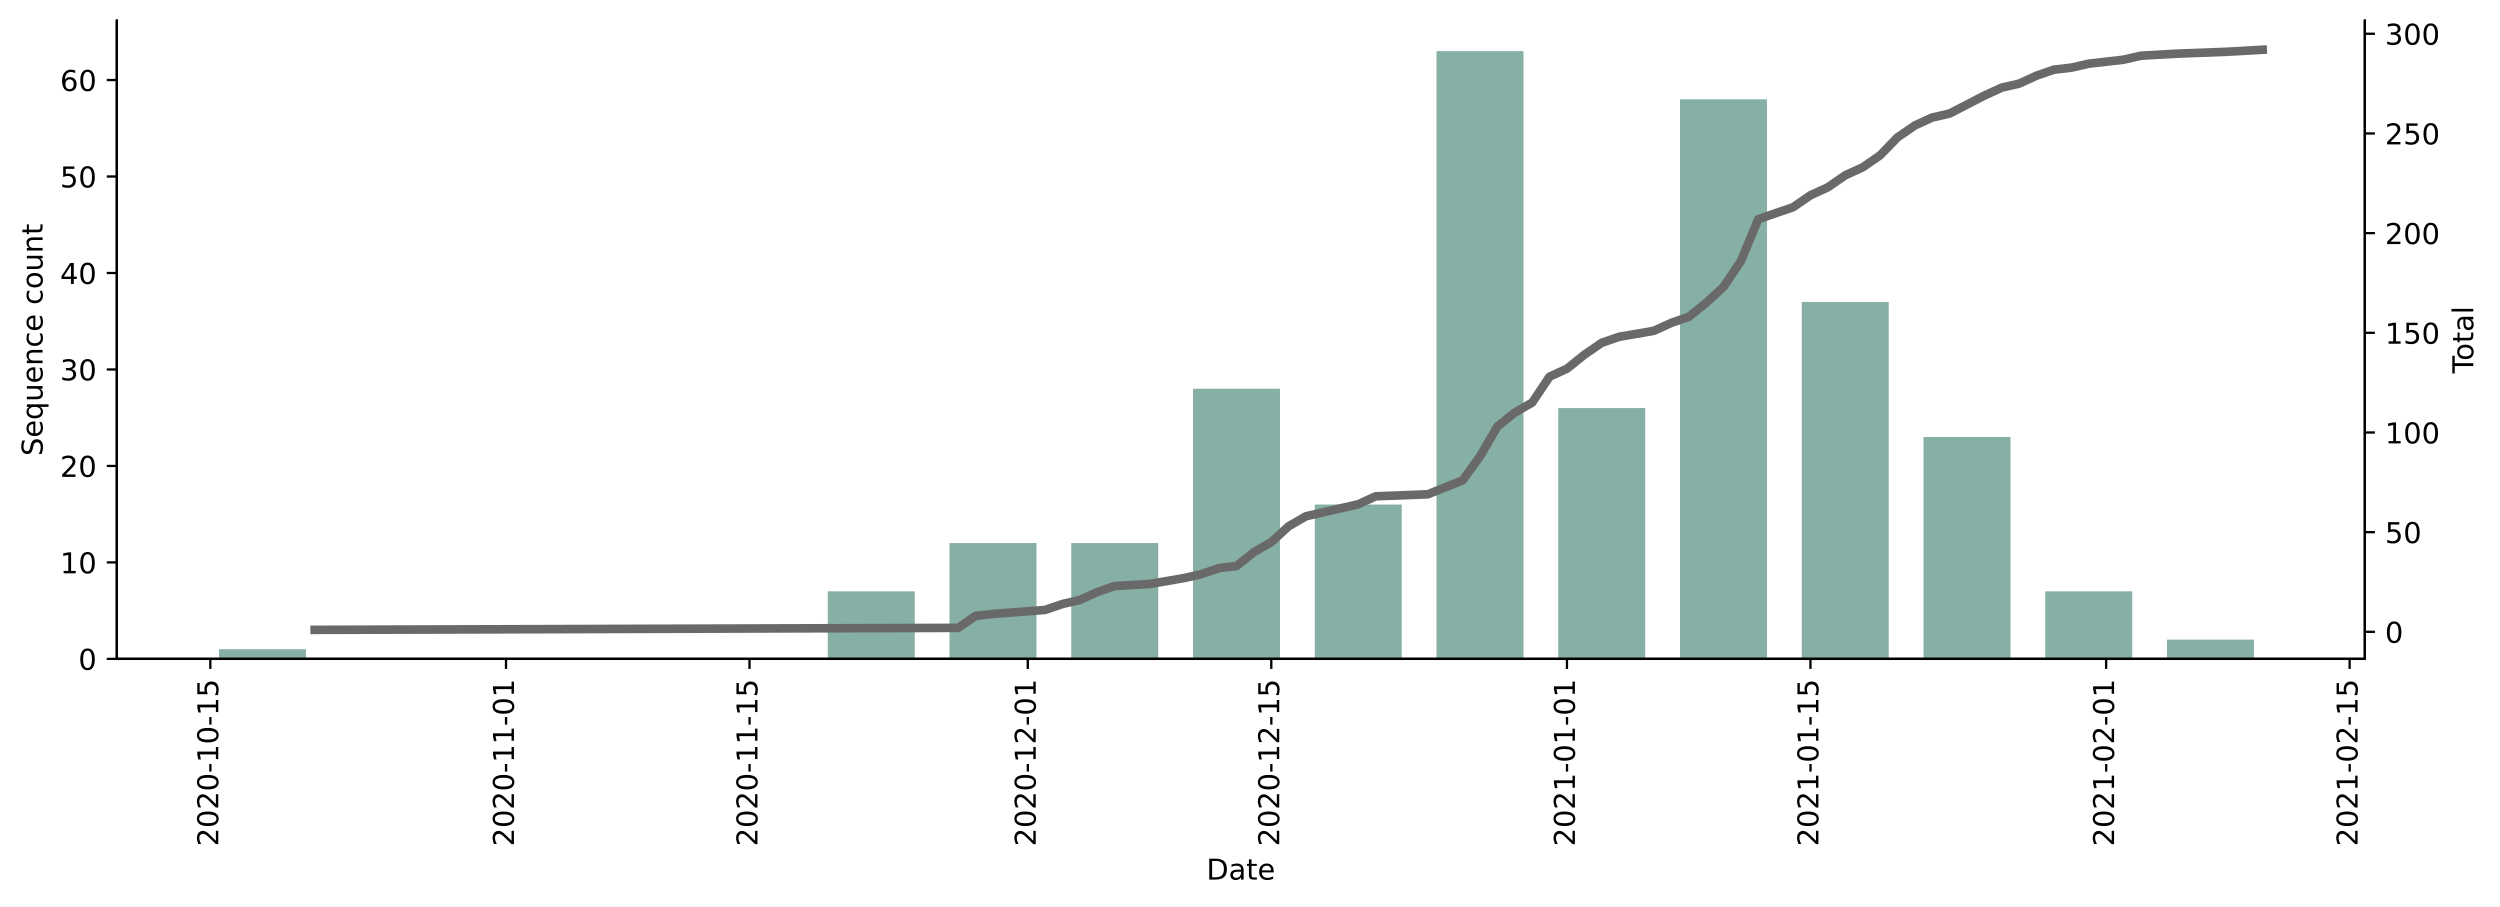
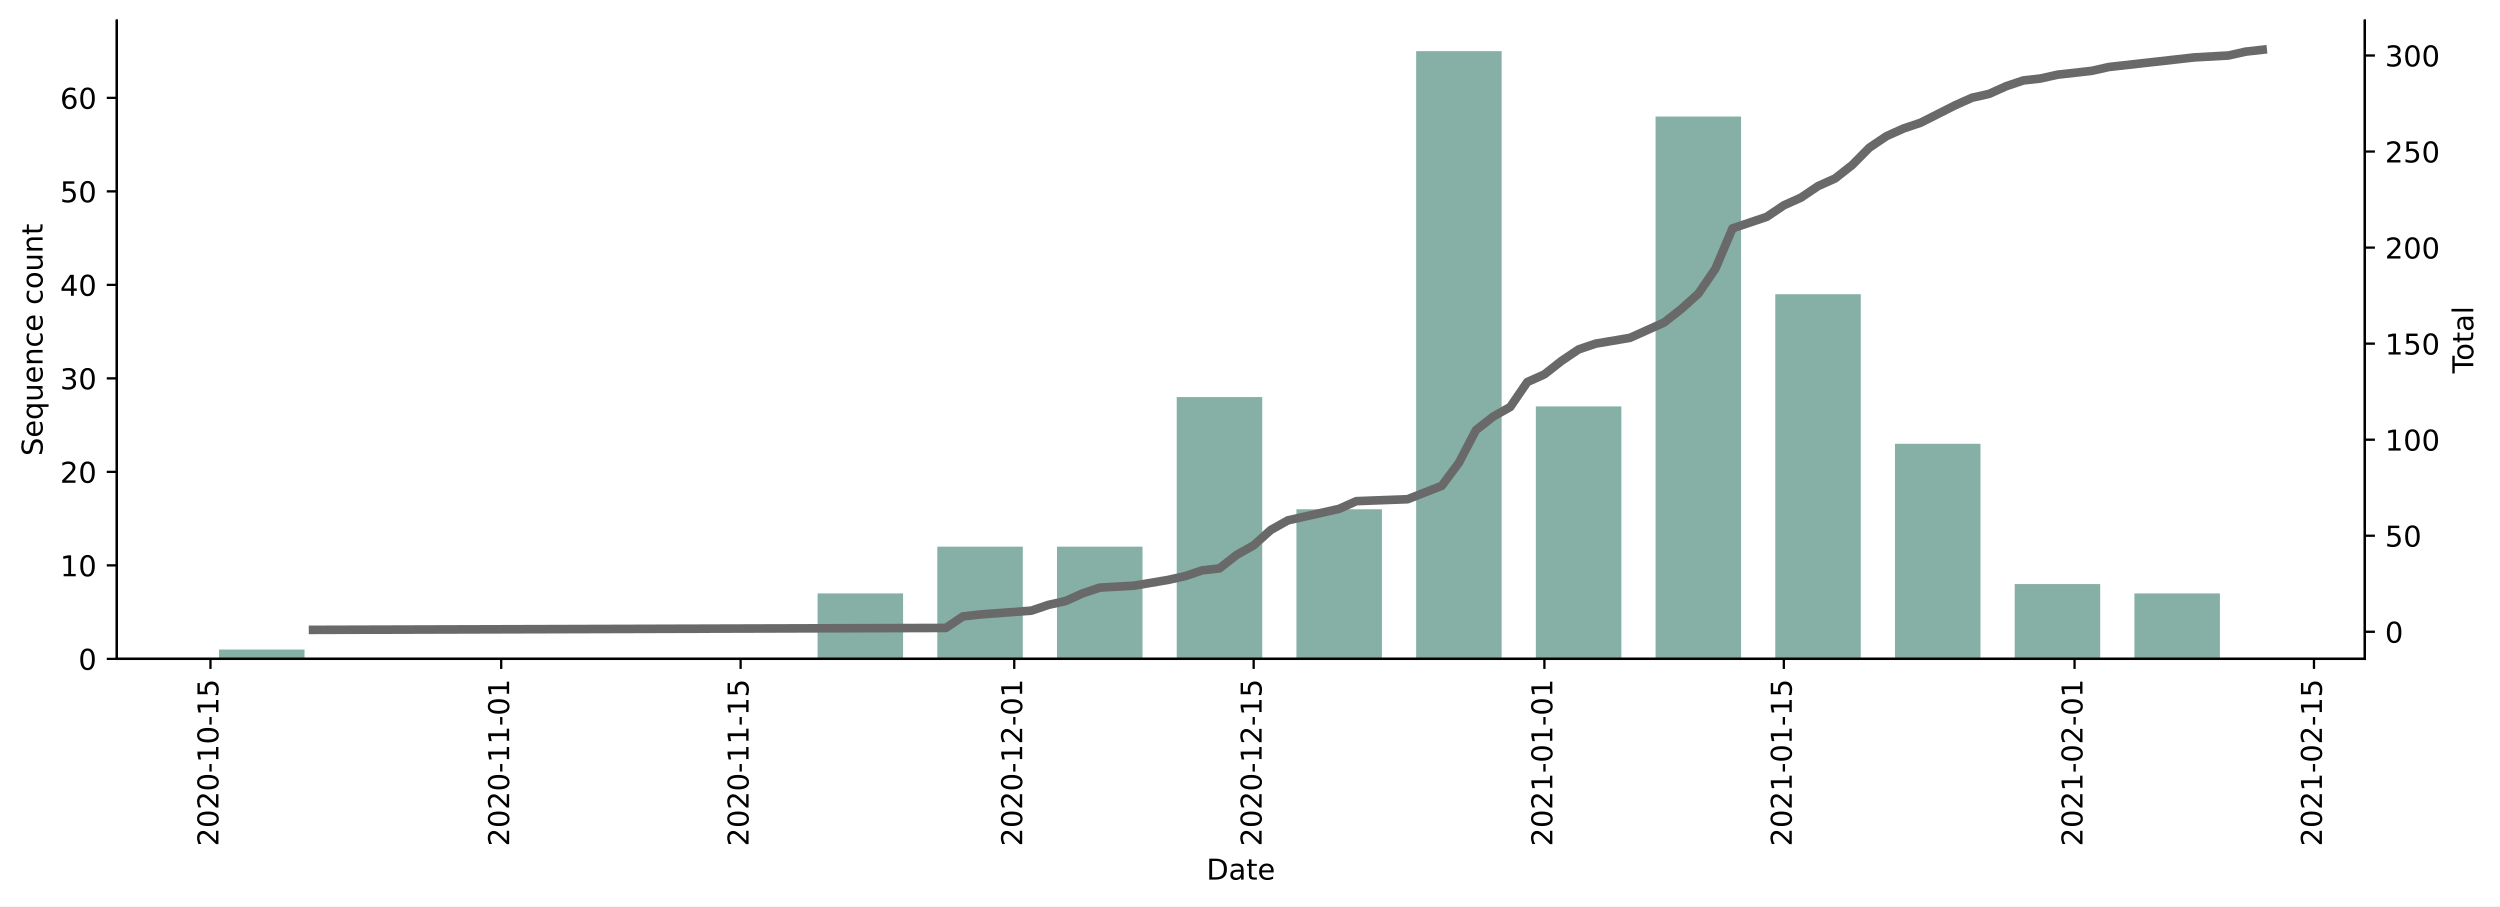
<svg xmlns="http://www.w3.org/2000/svg" xmlns:xlink="http://www.w3.org/1999/xlink" height="314.954pt" version="1.1" viewBox="0 0 868.769 314.954" width="868.769pt">
  <defs>
    <style type="text/css">*{stroke-linecap:butt;stroke-linejoin:round;}</style>
  </defs>
  <g id="figure_1">
    <g id="patch_1">
      <path d="M 0 314.954  L 868.769 314.954  L 868.769 0  L 0 0  z " style="fill:#ffffff;" />
    </g>
    <g id="axes_1">
      <g id="patch_2">
        <path d="M 40.603 228.96  L 821.803 228.96  L 821.803 7.2  L 40.603 7.2  z " style="fill:#ffffff;" />
      </g>
      <g id="patch_3">
-         <path clip-path="url(#p61d14cad11)" d="M 76.112 228.96  L 106.333 228.96  L 106.333 225.608  L 76.112 225.608  z " style="fill:#86b0a6;" />
+         <path clip-path="url(#pcdde70ada3)" d="M 76.112 228.96  L 105.827 228.96  L 105.827 225.711  L 76.112 225.711  z " style="fill:#86b0a6;" />
      </g>
      <g id="patch_4">
-         <path clip-path="url(#p61d14cad11)" d="M 287.656 228.96  L 317.876 228.96  L 317.876 205.493  L 287.656 205.493  z " style="fill:#86b0a6;" />
+         <path clip-path="url(#pcdde70ada3)" d="M 284.115 228.96  L 313.83 228.96  L 313.83 206.215  L 284.115 206.215  z " style="fill:#86b0a6;" />
      </g>
      <g id="patch_5">
-         <path clip-path="url(#p61d14cad11)" d="M 329.964 228.96  L 360.185 228.96  L 360.185 188.731  L 329.964 188.731  z " style="fill:#86b0a6;" />
+         <path clip-path="url(#pcdde70ada3)" d="M 325.716 228.96  L 355.431 228.96  L 355.431 189.969  L 325.716 189.969  z " style="fill:#86b0a6;" />
      </g>
      <g id="patch_6">
-         <path clip-path="url(#p61d14cad11)" d="M 372.273 228.96  L 402.494 228.96  L 402.494 188.731  L 372.273 188.731  z " style="fill:#86b0a6;" />
+         <path clip-path="url(#pcdde70ada3)" d="M 367.316 228.96  L 397.031 228.96  L 397.031 189.969  L 367.316 189.969  z " style="fill:#86b0a6;" />
      </g>
      <g id="patch_7">
-         <path clip-path="url(#p61d14cad11)" d="M 414.582 228.96  L 444.802 228.96  L 444.802 135.093  L 414.582 135.093  z " style="fill:#86b0a6;" />
+         <path clip-path="url(#pcdde70ada3)" d="M 408.917 228.96  L 438.632 228.96  L 438.632 137.982  L 408.917 137.982  z " style="fill:#86b0a6;" />
      </g>
      <g id="patch_8">
-         <path clip-path="url(#p61d14cad11)" d="M 456.891 228.96  L 487.111 228.96  L 487.111 175.322  L 456.891 175.322  z " style="fill:#86b0a6;" />
+         <path clip-path="url(#pcdde70ada3)" d="M 450.518 228.96  L 480.232 228.96  L 480.232 176.972  L 450.518 176.972  z " style="fill:#86b0a6;" />
      </g>
      <g id="patch_9">
-         <path clip-path="url(#p61d14cad11)" d="M 499.199 228.96  L 529.42 228.96  L 529.42 17.76  L 499.199 17.76  z " style="fill:#86b0a6;" />
+         <path clip-path="url(#pcdde70ada3)" d="M 492.118 228.96  L 521.833 228.96  L 521.833 17.76  L 492.118 17.76  z " style="fill:#86b0a6;" />
      </g>
      <g id="patch_10">
-         <path clip-path="url(#p61d14cad11)" d="M 541.508 228.96  L 571.728 228.96  L 571.728 141.798  L 541.508 141.798  z " style="fill:#86b0a6;" />
+         <path clip-path="url(#pcdde70ada3)" d="M 533.719 228.96  L 563.434 228.96  L 563.434 141.231  L 533.719 141.231  z " style="fill:#86b0a6;" />
      </g>
      <g id="patch_11">
-         <path clip-path="url(#p61d14cad11)" d="M 583.817 228.96  L 614.037 228.96  L 614.037 34.522  L 583.817 34.522  z " style="fill:#86b0a6;" />
+         <path clip-path="url(#pcdde70ada3)" d="M 575.32 228.96  L 605.034 228.96  L 605.034 40.505  L 575.32 40.505  z " style="fill:#86b0a6;" />
      </g>
      <g id="patch_12">
-         <path clip-path="url(#p61d14cad11)" d="M 626.125 228.96  L 656.346 228.96  L 656.346 104.922  L 626.125 104.922  z " style="fill:#86b0a6;" />
+         <path clip-path="url(#pcdde70ada3)" d="M 616.92 228.96  L 646.635 228.96  L 646.635 102.24  L 616.92 102.24  z " style="fill:#86b0a6;" />
      </g>
      <g id="patch_13">
-         <path clip-path="url(#p61d14cad11)" d="M 668.434 228.96  L 698.655 228.96  L 698.655 151.855  L 668.434 151.855  z " style="fill:#86b0a6;" />
+         <path clip-path="url(#pcdde70ada3)" d="M 658.521 228.96  L 688.235 228.96  L 688.235 154.228  L 658.521 154.228  z " style="fill:#86b0a6;" />
      </g>
      <g id="patch_14">
-         <path clip-path="url(#p61d14cad11)" d="M 710.743 228.96  L 740.963 228.96  L 740.963 205.493  L 710.743 205.493  z " style="fill:#86b0a6;" />
+         <path clip-path="url(#pcdde70ada3)" d="M 700.121 228.96  L 729.836 228.96  L 729.836 202.966  L 700.121 202.966  z " style="fill:#86b0a6;" />
      </g>
      <g id="patch_15">
-         <path clip-path="url(#p61d14cad11)" d="M 753.051 228.96  L 783.272 228.96  L 783.272 222.255  L 753.051 222.255  z " style="fill:#86b0a6;" />
+         <path clip-path="url(#pcdde70ada3)" d="M 741.722 228.96  L 771.437 228.96  L 771.437 206.215  L 741.722 206.215  z " style="fill:#86b0a6;" />
      </g>
      <g id="matplotlib.axis_1">
        <g id="xtick_1">
          <g id="line2d_1">
            <defs>
-               <path d="M 0 0  L 0 3.5  " id="mfe13c9fe6a" style="stroke:#000000;stroke-width:0.8;" />
+               <path d="M 0 0  L 0 3.5  " id="m3cc97a684d" style="stroke:#000000;stroke-width:0.8;" />
            </defs>
            <g>
-               <use style="stroke:#000000;stroke-width:0.8;" x="73.09" xlink:href="#mfe13c9fe6a" y="228.96" />
+               <use style="stroke:#000000;stroke-width:0.8;" x="73.141" xlink:href="#m3cc97a684d" y="228.96" />
            </g>
          </g>
          <g id="text_1">
-             <g transform="translate(75.84954 294.0756)rotate(-90)scale(0.1 -0.1)">
+             <g transform="translate(75.90012 294.0756)rotate(-90)scale(0.1 -0.1)">
              <defs>
                <path d="M 19.188 8.297  L 53.609 8.297  L 53.609 0  L 7.328 0  L 7.328 8.297  Q 12.938 14.109 22.625 23.891  Q 32.328 33.688 34.812 36.531  Q 39.547 41.844 41.422 45.531  Q 43.312 49.219 43.312 52.781  Q 43.312 58.594 39.234 62.25  Q 35.156 65.922 28.609 65.922  Q 23.969 65.922 18.812 64.312  Q 13.672 62.703 7.812 59.422  L 7.812 69.391  Q 13.766 71.781 18.938 73  Q 24.125 74.219 28.422 74.219  Q 39.75 74.219 46.484 68.547  Q 53.219 62.891 53.219 53.422  Q 53.219 48.922 51.531 44.891  Q 49.859 40.875 45.406 35.406  Q 44.188 33.984 37.641 27.219  Q 31.109 20.453 19.188 8.297  z " id="DejaVuSans-50" />
                <path d="M 31.781 66.406  Q 24.172 66.406 20.328 58.906  Q 16.5 51.422 16.5 36.375  Q 16.5 21.391 20.328 13.891  Q 24.172 6.391 31.781 6.391  Q 39.453 6.391 43.281 13.891  Q 47.125 21.391 47.125 36.375  Q 47.125 51.422 43.281 58.906  Q 39.453 66.406 31.781 66.406  z M 31.781 74.219  Q 44.047 74.219 50.516 64.516  Q 56.984 54.828 56.984 36.375  Q 56.984 17.969 50.516 8.266  Q 44.047 -1.422 31.781 -1.422  Q 19.531 -1.422 13.062 8.266  Q 6.594 17.969 6.594 36.375  Q 6.594 54.828 13.062 64.516  Q 19.531 74.219 31.781 74.219  z " id="DejaVuSans-48" />
                <path d="M 4.891 31.391  L 31.203 31.391  L 31.203 23.391  L 4.891 23.391  z " id="DejaVuSans-45" />
                <path d="M 12.406 8.297  L 28.516 8.297  L 28.516 63.922  L 10.984 60.406  L 10.984 69.391  L 28.422 72.906  L 38.281 72.906  L 38.281 8.297  L 54.391 8.297  L 54.391 0  L 12.406 0  z " id="DejaVuSans-49" />
                <path d="M 10.797 72.906  L 49.516 72.906  L 49.516 64.594  L 19.828 64.594  L 19.828 46.734  Q 21.969 47.469 24.109 47.828  Q 26.266 48.188 28.422 48.188  Q 40.625 48.188 47.75 41.5  Q 54.891 34.812 54.891 23.391  Q 54.891 11.625 47.562 5.094  Q 40.234 -1.422 26.906 -1.422  Q 22.312 -1.422 17.547 -0.641  Q 12.797 0.141 7.719 1.703  L 7.719 11.625  Q 12.109 9.234 16.797 8.062  Q 21.484 6.891 26.703 6.891  Q 35.156 6.891 40.078 11.328  Q 45.016 15.766 45.016 23.391  Q 45.016 31 40.078 35.438  Q 35.156 39.891 26.703 39.891  Q 22.75 39.891 18.812 39.016  Q 14.891 38.141 10.797 36.281  z " id="DejaVuSans-53" />
              </defs>
              <use xlink:href="#DejaVuSans-50" />
              <use x="63.623" xlink:href="#DejaVuSans-48" />
              <use x="127.246" xlink:href="#DejaVuSans-50" />
              <use x="190.869" xlink:href="#DejaVuSans-48" />
              <use x="254.492" xlink:href="#DejaVuSans-45" />
              <use x="290.576" xlink:href="#DejaVuSans-49" />
              <use x="354.199" xlink:href="#DejaVuSans-48" />
              <use x="417.822" xlink:href="#DejaVuSans-45" />
              <use x="453.906" xlink:href="#DejaVuSans-49" />
              <use x="517.529" xlink:href="#DejaVuSans-53" />
            </g>
          </g>
        </g>
        <g id="xtick_2">
          <g id="line2d_2">
            <g>
-               <use style="stroke:#000000;stroke-width:0.8;" x="175.84" xlink:href="#mfe13c9fe6a" y="228.96" />
+               <use style="stroke:#000000;stroke-width:0.8;" x="174.171" xlink:href="#m3cc97a684d" y="228.96" />
            </g>
          </g>
          <g id="text_2">
-             <g transform="translate(178.5993 294.0756)rotate(-90)scale(0.1 -0.1)">
+             <g transform="translate(176.9302 294.0756)rotate(-90)scale(0.1 -0.1)">
              <use xlink:href="#DejaVuSans-50" />
              <use x="63.623" xlink:href="#DejaVuSans-48" />
              <use x="127.246" xlink:href="#DejaVuSans-50" />
              <use x="190.869" xlink:href="#DejaVuSans-48" />
              <use x="254.492" xlink:href="#DejaVuSans-45" />
              <use x="290.576" xlink:href="#DejaVuSans-49" />
              <use x="354.199" xlink:href="#DejaVuSans-49" />
              <use x="417.822" xlink:href="#DejaVuSans-45" />
              <use x="453.906" xlink:href="#DejaVuSans-48" />
              <use x="517.529" xlink:href="#DejaVuSans-49" />
            </g>
          </g>
        </g>
        <g id="xtick_3">
          <g id="line2d_3">
            <g>
-               <use style="stroke:#000000;stroke-width:0.8;" x="260.457" xlink:href="#mfe13c9fe6a" y="228.96" />
+               <use style="stroke:#000000;stroke-width:0.8;" x="257.372" xlink:href="#m3cc97a684d" y="228.96" />
            </g>
          </g>
          <g id="text_3">
-             <g transform="translate(263.2167 294.0756)rotate(-90)scale(0.1 -0.1)">
+             <g transform="translate(260.1314 294.0756)rotate(-90)scale(0.1 -0.1)">
              <use xlink:href="#DejaVuSans-50" />
              <use x="63.623" xlink:href="#DejaVuSans-48" />
              <use x="127.246" xlink:href="#DejaVuSans-50" />
              <use x="190.869" xlink:href="#DejaVuSans-48" />
              <use x="254.492" xlink:href="#DejaVuSans-45" />
              <use x="290.576" xlink:href="#DejaVuSans-49" />
              <use x="354.199" xlink:href="#DejaVuSans-49" />
              <use x="417.822" xlink:href="#DejaVuSans-45" />
              <use x="453.906" xlink:href="#DejaVuSans-49" />
              <use x="517.529" xlink:href="#DejaVuSans-53" />
            </g>
          </g>
        </g>
        <g id="xtick_4">
          <g id="line2d_4">
            <g>
-               <use style="stroke:#000000;stroke-width:0.8;" x="357.163" xlink:href="#mfe13c9fe6a" y="228.96" />
+               <use style="stroke:#000000;stroke-width:0.8;" x="352.459" xlink:href="#m3cc97a684d" y="228.96" />
            </g>
          </g>
          <g id="text_4">
-             <g transform="translate(359.9223 294.0756)rotate(-90)scale(0.1 -0.1)">
+             <g transform="translate(355.2185 294.0756)rotate(-90)scale(0.1 -0.1)">
              <use xlink:href="#DejaVuSans-50" />
              <use x="63.623" xlink:href="#DejaVuSans-48" />
              <use x="127.246" xlink:href="#DejaVuSans-50" />
              <use x="190.869" xlink:href="#DejaVuSans-48" />
              <use x="254.492" xlink:href="#DejaVuSans-45" />
              <use x="290.576" xlink:href="#DejaVuSans-49" />
              <use x="354.199" xlink:href="#DejaVuSans-50" />
              <use x="417.822" xlink:href="#DejaVuSans-45" />
              <use x="453.906" xlink:href="#DejaVuSans-48" />
              <use x="517.529" xlink:href="#DejaVuSans-49" />
            </g>
          </g>
        </g>
        <g id="xtick_5">
          <g id="line2d_5">
            <g>
-               <use style="stroke:#000000;stroke-width:0.8;" x="441.78" xlink:href="#mfe13c9fe6a" y="228.96" />
+               <use style="stroke:#000000;stroke-width:0.8;" x="435.66" xlink:href="#m3cc97a684d" y="228.96" />
            </g>
          </g>
          <g id="text_5">
-             <g transform="translate(444.5397 294.0756)rotate(-90)scale(0.1 -0.1)">
+             <g transform="translate(438.4197 294.0756)rotate(-90)scale(0.1 -0.1)">
              <use xlink:href="#DejaVuSans-50" />
              <use x="63.623" xlink:href="#DejaVuSans-48" />
              <use x="127.246" xlink:href="#DejaVuSans-50" />
              <use x="190.869" xlink:href="#DejaVuSans-48" />
              <use x="254.492" xlink:href="#DejaVuSans-45" />
              <use x="290.576" xlink:href="#DejaVuSans-49" />
              <use x="354.199" xlink:href="#DejaVuSans-50" />
              <use x="417.822" xlink:href="#DejaVuSans-45" />
              <use x="453.906" xlink:href="#DejaVuSans-49" />
              <use x="517.529" xlink:href="#DejaVuSans-53" />
            </g>
          </g>
        </g>
        <g id="xtick_6">
          <g id="line2d_6">
            <g>
-               <use style="stroke:#000000;stroke-width:0.8;" x="544.53" xlink:href="#mfe13c9fe6a" y="228.96" />
+               <use style="stroke:#000000;stroke-width:0.8;" x="536.69" xlink:href="#m3cc97a684d" y="228.96" />
            </g>
          </g>
          <g id="text_6">
-             <g transform="translate(547.2894 294.0756)rotate(-90)scale(0.1 -0.1)">
+             <g transform="translate(539.4498 294.0756)rotate(-90)scale(0.1 -0.1)">
              <use xlink:href="#DejaVuSans-50" />
              <use x="63.623" xlink:href="#DejaVuSans-48" />
              <use x="127.246" xlink:href="#DejaVuSans-50" />
              <use x="190.869" xlink:href="#DejaVuSans-49" />
              <use x="254.492" xlink:href="#DejaVuSans-45" />
              <use x="290.576" xlink:href="#DejaVuSans-48" />
              <use x="354.199" xlink:href="#DejaVuSans-49" />
              <use x="417.822" xlink:href="#DejaVuSans-45" />
              <use x="453.906" xlink:href="#DejaVuSans-48" />
              <use x="517.529" xlink:href="#DejaVuSans-49" />
            </g>
          </g>
        </g>
        <g id="xtick_7">
          <g id="line2d_7">
            <g>
-               <use style="stroke:#000000;stroke-width:0.8;" x="629.147" xlink:href="#mfe13c9fe6a" y="228.96" />
+               <use style="stroke:#000000;stroke-width:0.8;" x="619.892" xlink:href="#m3cc97a684d" y="228.96" />
            </g>
          </g>
          <g id="text_7">
-             <g transform="translate(631.9068 294.0756)rotate(-90)scale(0.1 -0.1)">
+             <g transform="translate(622.651 294.0756)rotate(-90)scale(0.1 -0.1)">
              <use xlink:href="#DejaVuSans-50" />
              <use x="63.623" xlink:href="#DejaVuSans-48" />
              <use x="127.246" xlink:href="#DejaVuSans-50" />
              <use x="190.869" xlink:href="#DejaVuSans-49" />
              <use x="254.492" xlink:href="#DejaVuSans-45" />
              <use x="290.576" xlink:href="#DejaVuSans-48" />
              <use x="354.199" xlink:href="#DejaVuSans-49" />
              <use x="417.822" xlink:href="#DejaVuSans-45" />
              <use x="453.906" xlink:href="#DejaVuSans-49" />
              <use x="517.529" xlink:href="#DejaVuSans-53" />
            </g>
          </g>
        </g>
        <g id="xtick_8">
          <g id="line2d_8">
            <g>
-               <use style="stroke:#000000;stroke-width:0.8;" x="731.897" xlink:href="#mfe13c9fe6a" y="228.96" />
+               <use style="stroke:#000000;stroke-width:0.8;" x="720.922" xlink:href="#m3cc97a684d" y="228.96" />
            </g>
          </g>
          <g id="text_8">
-             <g transform="translate(734.6565 294.0756)rotate(-90)scale(0.1 -0.1)">
+             <g transform="translate(723.681 294.0756)rotate(-90)scale(0.1 -0.1)">
              <use xlink:href="#DejaVuSans-50" />
              <use x="63.623" xlink:href="#DejaVuSans-48" />
              <use x="127.246" xlink:href="#DejaVuSans-50" />
              <use x="190.869" xlink:href="#DejaVuSans-49" />
              <use x="254.492" xlink:href="#DejaVuSans-45" />
              <use x="290.576" xlink:href="#DejaVuSans-48" />
              <use x="354.199" xlink:href="#DejaVuSans-50" />
              <use x="417.822" xlink:href="#DejaVuSans-45" />
              <use x="453.906" xlink:href="#DejaVuSans-48" />
              <use x="517.529" xlink:href="#DejaVuSans-49" />
            </g>
          </g>
        </g>
        <g id="xtick_9">
          <g id="line2d_9">
            <g>
-               <use style="stroke:#000000;stroke-width:0.8;" x="816.515" xlink:href="#mfe13c9fe6a" y="228.96" />
+               <use style="stroke:#000000;stroke-width:0.8;" x="804.123" xlink:href="#m3cc97a684d" y="228.96" />
            </g>
          </g>
          <g id="text_9">
-             <g transform="translate(819.2739 294.0756)rotate(-90)scale(0.1 -0.1)">
+             <g transform="translate(806.8822 294.0756)rotate(-90)scale(0.1 -0.1)">
              <use xlink:href="#DejaVuSans-50" />
              <use x="63.623" xlink:href="#DejaVuSans-48" />
              <use x="127.246" xlink:href="#DejaVuSans-50" />
              <use x="190.869" xlink:href="#DejaVuSans-49" />
              <use x="254.492" xlink:href="#DejaVuSans-45" />
              <use x="290.576" xlink:href="#DejaVuSans-48" />
              <use x="354.199" xlink:href="#DejaVuSans-50" />
              <use x="417.822" xlink:href="#DejaVuSans-45" />
              <use x="453.906" xlink:href="#DejaVuSans-49" />
              <use x="517.529" xlink:href="#DejaVuSans-53" />
            </g>
          </g>
        </g>
        <g id="text_10">
          <g transform="translate(419.2523 305.6741)scale(0.1 -0.1)">
            <defs>
              <path d="M 19.672 64.797  L 19.672 8.109  L 31.594 8.109  Q 46.688 8.109 53.688 14.938  Q 60.688 21.781 60.688 36.531  Q 60.688 51.172 53.688 57.984  Q 46.688 64.797 31.594 64.797  z M 9.812 72.906  L 30.078 72.906  Q 51.266 72.906 61.172 64.094  Q 71.094 55.281 71.094 36.531  Q 71.094 17.672 61.125 8.828  Q 51.172 0 30.078 0  L 9.812 0  z " id="DejaVuSans-68" />
              <path d="M 34.281 27.484  Q 23.391 27.484 19.188 25  Q 14.984 22.516 14.984 16.5  Q 14.984 11.719 18.141 8.906  Q 21.297 6.109 26.703 6.109  Q 34.188 6.109 38.703 11.406  Q 43.219 16.703 43.219 25.484  L 43.219 27.484  z M 52.203 31.203  L 52.203 0  L 43.219 0  L 43.219 8.297  Q 40.141 3.328 35.547 0.953  Q 30.953 -1.422 24.312 -1.422  Q 15.922 -1.422 10.953 3.297  Q 6 8.016 6 15.922  Q 6 25.141 12.172 29.828  Q 18.359 34.516 30.609 34.516  L 43.219 34.516  L 43.219 35.406  Q 43.219 41.609 39.141 45  Q 35.062 48.391 27.688 48.391  Q 23 48.391 18.547 47.266  Q 14.109 46.141 10.016 43.891  L 10.016 52.203  Q 14.938 54.109 19.578 55.047  Q 24.219 56 28.609 56  Q 40.484 56 46.344 49.844  Q 52.203 43.703 52.203 31.203  z " id="DejaVuSans-97" />
              <path d="M 18.312 70.219  L 18.312 54.688  L 36.812 54.688  L 36.812 47.703  L 18.312 47.703  L 18.312 18.016  Q 18.312 11.328 20.141 9.422  Q 21.969 7.516 27.594 7.516  L 36.812 7.516  L 36.812 0  L 27.594 0  Q 17.188 0 13.234 3.875  Q 9.281 7.766 9.281 18.016  L 9.281 47.703  L 2.688 47.703  L 2.688 54.688  L 9.281 54.688  L 9.281 70.219  z " id="DejaVuSans-116" />
              <path d="M 56.203 29.594  L 56.203 25.203  L 14.891 25.203  Q 15.484 15.922 20.484 11.062  Q 25.484 6.203 34.422 6.203  Q 39.594 6.203 44.453 7.469  Q 49.312 8.734 54.109 11.281  L 54.109 2.781  Q 49.266 0.734 44.188 -0.344  Q 39.109 -1.422 33.891 -1.422  Q 20.797 -1.422 13.156 6.188  Q 5.516 13.812 5.516 26.812  Q 5.516 40.234 12.766 48.109  Q 20.016 56 32.328 56  Q 43.359 56 49.781 48.891  Q 56.203 41.797 56.203 29.594  z M 47.219 32.234  Q 47.125 39.594 43.094 43.984  Q 39.062 48.391 32.422 48.391  Q 24.906 48.391 20.391 44.141  Q 15.875 39.891 15.188 32.172  z " id="DejaVuSans-101" />
            </defs>
            <use xlink:href="#DejaVuSans-68" />
            <use x="77.002" xlink:href="#DejaVuSans-97" />
            <use x="138.281" xlink:href="#DejaVuSans-116" />
            <use x="177.49" xlink:href="#DejaVuSans-101" />
          </g>
        </g>
      </g>
      <g id="matplotlib.axis_2">
        <g id="ytick_1">
          <g id="line2d_10">
            <defs>
-               <path d="M 0 0  L -3.5 0  " id="m5a002364b8" style="stroke:#000000;stroke-width:0.8;" />
+               <path d="M 0 0  L -3.5 0  " id="m33e6e8885e" style="stroke:#000000;stroke-width:0.8;" />
            </defs>
            <g>
-               <use style="stroke:#000000;stroke-width:0.8;" x="40.603" xlink:href="#m5a002364b8" y="228.96" />
+               <use style="stroke:#000000;stroke-width:0.8;" x="40.603" xlink:href="#m33e6e8885e" y="228.96" />
            </g>
          </g>
          <g id="text_11">
            <g transform="translate(27.24063 232.7592)scale(0.1 -0.1)">
              <use xlink:href="#DejaVuSans-48" />
            </g>
          </g>
        </g>
        <g id="ytick_2">
          <g id="line2d_11">
            <g>
-               <use style="stroke:#000000;stroke-width:0.8;" x="40.603" xlink:href="#m5a002364b8" y="195.436" />
+               <use style="stroke:#000000;stroke-width:0.8;" x="40.603" xlink:href="#m33e6e8885e" y="196.468" />
            </g>
          </g>
          <g id="text_12">
-             <g transform="translate(20.87813 199.2354)scale(0.1 -0.1)">
+             <g transform="translate(20.87813 200.2669)scale(0.1 -0.1)">
              <use xlink:href="#DejaVuSans-49" />
              <use x="63.623" xlink:href="#DejaVuSans-48" />
            </g>
          </g>
        </g>
        <g id="ytick_3">
          <g id="line2d_12">
            <g>
-               <use style="stroke:#000000;stroke-width:0.8;" x="40.603" xlink:href="#m5a002364b8" y="161.912" />
+               <use style="stroke:#000000;stroke-width:0.8;" x="40.603" xlink:href="#m33e6e8885e" y="163.975" />
            </g>
          </g>
          <g id="text_13">
-             <g transform="translate(20.87813 165.7116)scale(0.1 -0.1)">
+             <g transform="translate(20.87813 167.7746)scale(0.1 -0.1)">
              <use xlink:href="#DejaVuSans-50" />
              <use x="63.623" xlink:href="#DejaVuSans-48" />
            </g>
          </g>
        </g>
        <g id="ytick_4">
          <g id="line2d_13">
            <g>
-               <use style="stroke:#000000;stroke-width:0.8;" x="40.603" xlink:href="#m5a002364b8" y="128.389" />
+               <use style="stroke:#000000;stroke-width:0.8;" x="40.603" xlink:href="#m33e6e8885e" y="131.483" />
            </g>
          </g>
          <g id="text_14">
-             <g transform="translate(20.87813 132.1878)scale(0.1 -0.1)">
+             <g transform="translate(20.87813 135.2823)scale(0.1 -0.1)">
              <defs>
                <path d="M 40.578 39.312  Q 47.656 37.797 51.625 33  Q 55.609 28.219 55.609 21.188  Q 55.609 10.406 48.188 4.484  Q 40.766 -1.422 27.094 -1.422  Q 22.516 -1.422 17.656 -0.516  Q 12.797 0.391 7.625 2.203  L 7.625 11.719  Q 11.719 9.328 16.594 8.109  Q 21.484 6.891 26.812 6.891  Q 36.078 6.891 40.938 10.547  Q 45.797 14.203 45.797 21.188  Q 45.797 27.641 41.281 31.266  Q 36.766 34.906 28.719 34.906  L 20.219 34.906  L 20.219 43.016  L 29.109 43.016  Q 36.375 43.016 40.234 45.922  Q 44.094 48.828 44.094 54.297  Q 44.094 59.906 40.109 62.906  Q 36.141 65.922 28.719 65.922  Q 24.656 65.922 20.016 65.031  Q 15.375 64.156 9.812 62.312  L 9.812 71.094  Q 15.438 72.656 20.344 73.438  Q 25.25 74.219 29.594 74.219  Q 40.828 74.219 47.359 69.109  Q 53.906 64.016 53.906 55.328  Q 53.906 49.266 50.438 45.094  Q 46.969 40.922 40.578 39.312  z " id="DejaVuSans-51" />
              </defs>
              <use xlink:href="#DejaVuSans-51" />
              <use x="63.623" xlink:href="#DejaVuSans-48" />
            </g>
          </g>
        </g>
        <g id="ytick_5">
          <g id="line2d_14">
            <g>
-               <use style="stroke:#000000;stroke-width:0.8;" x="40.603" xlink:href="#m5a002364b8" y="94.865" />
+               <use style="stroke:#000000;stroke-width:0.8;" x="40.603" xlink:href="#m33e6e8885e" y="98.991" />
            </g>
          </g>
          <g id="text_15">
-             <g transform="translate(20.87813 98.66398)scale(0.1 -0.1)">
+             <g transform="translate(20.87813 102.79)scale(0.1 -0.1)">
              <defs>
                <path d="M 37.797 64.312  L 12.891 25.391  L 37.797 25.391  z M 35.203 72.906  L 47.609 72.906  L 47.609 25.391  L 58.016 25.391  L 58.016 17.188  L 47.609 17.188  L 47.609 0  L 37.797 0  L 37.797 17.188  L 4.891 17.188  L 4.891 26.703  z " id="DejaVuSans-52" />
              </defs>
              <use xlink:href="#DejaVuSans-52" />
              <use x="63.623" xlink:href="#DejaVuSans-48" />
            </g>
          </g>
        </g>
        <g id="ytick_6">
          <g id="line2d_15">
            <g>
-               <use style="stroke:#000000;stroke-width:0.8;" x="40.603" xlink:href="#m5a002364b8" y="61.341" />
+               <use style="stroke:#000000;stroke-width:0.8;" x="40.603" xlink:href="#m33e6e8885e" y="66.498" />
            </g>
          </g>
          <g id="text_16">
-             <g transform="translate(20.87813 65.14017)scale(0.1 -0.1)">
+             <g transform="translate(20.87813 70.29768)scale(0.1 -0.1)">
              <use xlink:href="#DejaVuSans-53" />
              <use x="63.623" xlink:href="#DejaVuSans-48" />
            </g>
          </g>
        </g>
        <g id="ytick_7">
          <g id="line2d_16">
            <g>
-               <use style="stroke:#000000;stroke-width:0.8;" x="40.603" xlink:href="#m5a002364b8" y="27.817" />
+               <use style="stroke:#000000;stroke-width:0.8;" x="40.603" xlink:href="#m33e6e8885e" y="34.006" />
            </g>
          </g>
          <g id="text_17">
-             <g transform="translate(20.87813 31.61636)scale(0.1 -0.1)">
+             <g transform="translate(20.87813 37.80537)scale(0.1 -0.1)">
              <defs>
                <path d="M 33.016 40.375  Q 26.375 40.375 22.484 35.828  Q 18.609 31.297 18.609 23.391  Q 18.609 15.531 22.484 10.953  Q 26.375 6.391 33.016 6.391  Q 39.656 6.391 43.531 10.953  Q 47.406 15.531 47.406 23.391  Q 47.406 31.297 43.531 35.828  Q 39.656 40.375 33.016 40.375  z M 52.594 71.297  L 52.594 62.312  Q 48.875 64.062 45.094 64.984  Q 41.312 65.922 37.594 65.922  Q 27.828 65.922 22.672 59.328  Q 17.531 52.734 16.797 39.406  Q 19.672 43.656 24.016 45.922  Q 28.375 48.188 33.594 48.188  Q 44.578 48.188 50.953 41.516  Q 57.328 34.859 57.328 23.391  Q 57.328 12.156 50.688 5.359  Q 44.047 -1.422 33.016 -1.422  Q 20.359 -1.422 13.672 8.266  Q 6.984 17.969 6.984 36.375  Q 6.984 53.656 15.188 63.938  Q 23.391 74.219 37.203 74.219  Q 40.922 74.219 44.703 73.484  Q 48.484 72.75 52.594 71.297  z " id="DejaVuSans-54" />
              </defs>
              <use xlink:href="#DejaVuSans-54" />
              <use x="63.623" xlink:href="#DejaVuSans-48" />
            </g>
          </g>
        </g>
        <g id="text_18">
          <g transform="translate(14.79844 158.4402)rotate(-90)scale(0.1 -0.1)">
            <defs>
              <path d="M 53.516 70.516  L 53.516 60.891  Q 47.906 63.578 42.922 64.891  Q 37.938 66.219 33.297 66.219  Q 25.25 66.219 20.875 63.094  Q 16.5 59.969 16.5 54.203  Q 16.5 49.359 19.406 46.891  Q 22.312 44.438 30.422 42.922  L 36.375 41.703  Q 47.406 39.594 52.656 34.297  Q 57.906 29 57.906 20.125  Q 57.906 9.516 50.797 4.047  Q 43.703 -1.422 29.984 -1.422  Q 24.812 -1.422 18.969 -0.25  Q 13.141 0.922 6.891 3.219  L 6.891 13.375  Q 12.891 10.016 18.656 8.297  Q 24.422 6.594 29.984 6.594  Q 38.422 6.594 43.016 9.906  Q 47.609 13.234 47.609 19.391  Q 47.609 24.75 44.312 27.781  Q 41.016 30.812 33.5 32.328  L 27.484 33.5  Q 16.453 35.688 11.516 40.375  Q 6.594 45.062 6.594 53.422  Q 6.594 63.094 13.406 68.656  Q 20.219 74.219 32.172 74.219  Q 37.312 74.219 42.625 73.281  Q 47.953 72.359 53.516 70.516  z " id="DejaVuSans-83" />
              <path d="M 14.797 27.297  Q 14.797 17.391 18.875 11.75  Q 22.953 6.109 30.078 6.109  Q 37.203 6.109 41.297 11.75  Q 45.406 17.391 45.406 27.297  Q 45.406 37.203 41.297 42.844  Q 37.203 48.484 30.078 48.484  Q 22.953 48.484 18.875 42.844  Q 14.797 37.203 14.797 27.297  z M 45.406 8.203  Q 42.578 3.328 38.25 0.953  Q 33.938 -1.422 27.875 -1.422  Q 17.969 -1.422 11.734 6.484  Q 5.516 14.406 5.516 27.297  Q 5.516 40.188 11.734 48.094  Q 17.969 56 27.875 56  Q 33.938 56 38.25 53.625  Q 42.578 51.266 45.406 46.391  L 45.406 54.688  L 54.391 54.688  L 54.391 -20.797  L 45.406 -20.797  z " id="DejaVuSans-113" />
              <path d="M 8.5 21.578  L 8.5 54.688  L 17.484 54.688  L 17.484 21.922  Q 17.484 14.156 20.5 10.266  Q 23.531 6.391 29.594 6.391  Q 36.859 6.391 41.078 11.031  Q 45.312 15.672 45.312 23.688  L 45.312 54.688  L 54.297 54.688  L 54.297 0  L 45.312 0  L 45.312 8.406  Q 42.047 3.422 37.719 1  Q 33.406 -1.422 27.688 -1.422  Q 18.266 -1.422 13.375 4.438  Q 8.5 10.297 8.5 21.578  z M 31.109 56  z " id="DejaVuSans-117" />
              <path d="M 54.891 33.016  L 54.891 0  L 45.906 0  L 45.906 32.719  Q 45.906 40.484 42.875 44.328  Q 39.844 48.188 33.797 48.188  Q 26.516 48.188 22.312 43.547  Q 18.109 38.922 18.109 30.906  L 18.109 0  L 9.078 0  L 9.078 54.688  L 18.109 54.688  L 18.109 46.188  Q 21.344 51.125 25.703 53.562  Q 30.078 56 35.797 56  Q 45.219 56 50.047 50.172  Q 54.891 44.344 54.891 33.016  z " id="DejaVuSans-110" />
              <path d="M 48.781 52.594  L 48.781 44.188  Q 44.969 46.297 41.141 47.344  Q 37.312 48.391 33.406 48.391  Q 24.656 48.391 19.812 42.844  Q 14.984 37.312 14.984 27.297  Q 14.984 17.281 19.812 11.734  Q 24.656 6.203 33.406 6.203  Q 37.312 6.203 41.141 7.25  Q 44.969 8.297 48.781 10.406  L 48.781 2.094  Q 45.016 0.344 40.984 -0.531  Q 36.969 -1.422 32.422 -1.422  Q 20.062 -1.422 12.781 6.344  Q 5.516 14.109 5.516 27.297  Q 5.516 40.672 12.859 48.328  Q 20.219 56 33.016 56  Q 37.156 56 41.109 55.141  Q 45.062 54.297 48.781 52.594  z " id="DejaVuSans-99" />
              <path id="DejaVuSans-32" />
              <path d="M 30.609 48.391  Q 23.391 48.391 19.188 42.75  Q 14.984 37.109 14.984 27.297  Q 14.984 17.484 19.156 11.844  Q 23.344 6.203 30.609 6.203  Q 37.797 6.203 41.984 11.859  Q 46.188 17.531 46.188 27.297  Q 46.188 37.016 41.984 42.703  Q 37.797 48.391 30.609 48.391  z M 30.609 56  Q 42.328 56 49.016 48.375  Q 55.719 40.766 55.719 27.297  Q 55.719 13.875 49.016 6.219  Q 42.328 -1.422 30.609 -1.422  Q 18.844 -1.422 12.172 6.219  Q 5.516 13.875 5.516 27.297  Q 5.516 40.766 12.172 48.375  Q 18.844 56 30.609 56  z " id="DejaVuSans-111" />
            </defs>
            <use xlink:href="#DejaVuSans-83" />
            <use x="63.477" xlink:href="#DejaVuSans-101" />
            <use x="125" xlink:href="#DejaVuSans-113" />
            <use x="188.477" xlink:href="#DejaVuSans-117" />
            <use x="251.855" xlink:href="#DejaVuSans-101" />
            <use x="313.379" xlink:href="#DejaVuSans-110" />
            <use x="376.758" xlink:href="#DejaVuSans-99" />
            <use x="431.738" xlink:href="#DejaVuSans-101" />
            <use x="493.262" xlink:href="#DejaVuSans-32" />
            <use x="525.049" xlink:href="#DejaVuSans-99" />
            <use x="580.029" xlink:href="#DejaVuSans-111" />
            <use x="641.211" xlink:href="#DejaVuSans-117" />
            <use x="704.59" xlink:href="#DejaVuSans-110" />
            <use x="767.969" xlink:href="#DejaVuSans-116" />
          </g>
        </g>
      </g>
      <g id="patch_16">
        <path d="M 40.603 228.96  L 40.603 7.2  " style="fill:none;stroke:#000000;stroke-linecap:square;stroke-linejoin:miter;stroke-width:0.8;" />
      </g>
      <g id="patch_17">
        <path d="M 821.803 228.96  L 821.803 7.2  " style="fill:none;stroke:#000000;stroke-linecap:square;stroke-linejoin:miter;stroke-width:0.8;" />
      </g>
      <g id="patch_18">
        <path d="M 40.603 228.96  L 821.803 228.96  " style="fill:none;stroke:#000000;stroke-linecap:square;stroke-linejoin:miter;stroke-width:0.8;" />
      </g>
    </g>
    <g id="axes_2">
      <g id="matplotlib.axis_3">
        <g id="ytick_8">
          <g id="line2d_17">
            <defs>
-               <path d="M 0 0  L 3.5 0  " id="mc98741082b" style="stroke:#000000;stroke-width:0.8;" />
+               <path d="M 0 0  L 3.5 0  " id="mcd092052d3" style="stroke:#000000;stroke-width:0.8;" />
            </defs>
            <g>
-               <use style="stroke:#000000;stroke-width:0.8;" x="821.803" xlink:href="#mc98741082b" y="219.573" />
+               <use style="stroke:#000000;stroke-width:0.8;" x="821.803" xlink:href="#mcd092052d3" y="219.548" />
            </g>
          </g>
          <g id="text_19">
-             <g transform="translate(828.8031 223.372)scale(0.1 -0.1)">
+             <g transform="translate(828.8031 223.3468)scale(0.1 -0.1)">
              <use xlink:href="#DejaVuSans-48" />
            </g>
          </g>
        </g>
        <g id="ytick_9">
          <g id="line2d_18">
            <g>
-               <use style="stroke:#000000;stroke-width:0.8;" x="821.803" xlink:href="#mc98741082b" y="184.934" />
+               <use style="stroke:#000000;stroke-width:0.8;" x="821.803" xlink:href="#mcd092052d3" y="186.17" />
            </g>
          </g>
          <g id="text_20">
-             <g transform="translate(828.8031 188.7328)scale(0.1 -0.1)">
+             <g transform="translate(828.8031 189.9693)scale(0.1 -0.1)">
              <use xlink:href="#DejaVuSans-53" />
              <use x="63.623" xlink:href="#DejaVuSans-48" />
            </g>
          </g>
        </g>
        <g id="ytick_10">
          <g id="line2d_19">
            <g>
-               <use style="stroke:#000000;stroke-width:0.8;" x="821.803" xlink:href="#mc98741082b" y="150.294" />
+               <use style="stroke:#000000;stroke-width:0.8;" x="821.803" xlink:href="#mcd092052d3" y="152.793" />
            </g>
          </g>
          <g id="text_21">
-             <g transform="translate(828.8031 154.0937)scale(0.1 -0.1)">
+             <g transform="translate(828.8031 156.5918)scale(0.1 -0.1)">
              <use xlink:href="#DejaVuSans-49" />
              <use x="63.623" xlink:href="#DejaVuSans-48" />
              <use x="127.246" xlink:href="#DejaVuSans-48" />
            </g>
          </g>
        </g>
        <g id="ytick_11">
          <g id="line2d_20">
            <g>
-               <use style="stroke:#000000;stroke-width:0.8;" x="821.803" xlink:href="#mc98741082b" y="115.655" />
+               <use style="stroke:#000000;stroke-width:0.8;" x="821.803" xlink:href="#mcd092052d3" y="119.415" />
            </g>
          </g>
          <g id="text_22">
-             <g transform="translate(828.8031 119.4545)scale(0.1 -0.1)">
+             <g transform="translate(828.8031 123.2143)scale(0.1 -0.1)">
              <use xlink:href="#DejaVuSans-49" />
              <use x="63.623" xlink:href="#DejaVuSans-53" />
              <use x="127.246" xlink:href="#DejaVuSans-48" />
            </g>
          </g>
        </g>
        <g id="ytick_12">
          <g id="line2d_21">
            <g>
-               <use style="stroke:#000000;stroke-width:0.8;" x="821.803" xlink:href="#mc98741082b" y="81.016" />
+               <use style="stroke:#000000;stroke-width:0.8;" x="821.803" xlink:href="#mcd092052d3" y="86.038" />
            </g>
          </g>
          <g id="text_23">
-             <g transform="translate(828.8031 84.8153)scale(0.1 -0.1)">
+             <g transform="translate(828.8031 89.83683)scale(0.1 -0.1)">
              <use xlink:href="#DejaVuSans-50" />
              <use x="63.623" xlink:href="#DejaVuSans-48" />
              <use x="127.246" xlink:href="#DejaVuSans-48" />
            </g>
          </g>
        </g>
        <g id="ytick_13">
          <g id="line2d_22">
            <g>
-               <use style="stroke:#000000;stroke-width:0.8;" x="821.803" xlink:href="#mc98741082b" y="46.377" />
+               <use style="stroke:#000000;stroke-width:0.8;" x="821.803" xlink:href="#mcd092052d3" y="52.66" />
            </g>
          </g>
          <g id="text_24">
-             <g transform="translate(828.8031 50.17613)scale(0.1 -0.1)">
+             <g transform="translate(828.8031 56.45935)scale(0.1 -0.1)">
              <use xlink:href="#DejaVuSans-50" />
              <use x="63.623" xlink:href="#DejaVuSans-53" />
              <use x="127.246" xlink:href="#DejaVuSans-48" />
            </g>
          </g>
        </g>
        <g id="ytick_14">
          <g id="line2d_23">
            <g>
-               <use style="stroke:#000000;stroke-width:0.8;" x="821.803" xlink:href="#mc98741082b" y="11.738" />
+               <use style="stroke:#000000;stroke-width:0.8;" x="821.803" xlink:href="#mcd092052d3" y="19.283" />
            </g>
          </g>
          <g id="text_25">
-             <g transform="translate(828.8031 15.53695)scale(0.1 -0.1)">
+             <g transform="translate(828.8031 23.08187)scale(0.1 -0.1)">
              <use xlink:href="#DejaVuSans-51" />
              <use x="63.623" xlink:href="#DejaVuSans-48" />
              <use x="127.246" xlink:href="#DejaVuSans-48" />
            </g>
          </g>
        </g>
        <g id="text_26">
          <g transform="translate(859.4891 129.7566)rotate(-90)scale(0.1 -0.1)">
            <defs>
              <path d="M -0.297 72.906  L 61.375 72.906  L 61.375 64.594  L 35.5 64.594  L 35.5 0  L 25.594 0  L 25.594 64.594  L -0.297 64.594  z " id="DejaVuSans-84" />
              <path d="M 9.422 75.984  L 18.406 75.984  L 18.406 0  L 9.422 0  z " id="DejaVuSans-108" />
            </defs>
            <use xlink:href="#DejaVuSans-84" />
            <use x="44.084" xlink:href="#DejaVuSans-111" />
            <use x="105.266" xlink:href="#DejaVuSans-116" />
            <use x="144.475" xlink:href="#DejaVuSans-97" />
            <use x="205.754" xlink:href="#DejaVuSans-108" />
          </g>
        </g>
      </g>
      <g id="line2d_24">
-         <path clip-path="url(#p61d14cad11)" d="M 109.355 218.88  L 332.986 218.187  L 339.031 214.031  L 345.075 213.338  L 363.207 211.952  L 369.251 209.874  L 375.295 208.488  L 381.339 205.717  L 387.383 203.639  L 399.472 202.946  L 411.56 200.868  L 417.604 199.482  L 423.648 197.404  L 429.692 196.711  L 435.736 191.861  L 441.78 188.398  L 447.824 182.855  L 453.869 179.391  L 459.913 178.006  L 472.001 175.235  L 478.045 172.464  L 496.177 171.771  L 508.265 166.921  L 514.31 158.608  L 520.354 148.216  L 526.398 143.367  L 532.442 139.903  L 538.486 130.896  L 544.53 128.125  L 550.574 123.276  L 556.618 119.119  L 562.662 117.041  L 574.751 114.962  L 580.795 112.191  L 586.839 110.113  L 592.883 105.264  L 598.927 99.721  L 604.971 90.715  L 611.015 76.167  L 617.059 74.088  L 623.103 72.01  L 629.147 67.853  L 635.192 65.082  L 641.236 60.925  L 647.28 58.154  L 653.324 53.998  L 659.368 47.762  L 665.412 43.606  L 671.456 40.835  L 677.5 39.449  L 689.588 33.214  L 695.633 30.443  L 701.677 29.057  L 707.721 26.286  L 713.765 24.208  L 719.809 23.515  L 725.853 22.129  L 731.897 21.437  L 737.941 20.744  L 743.985 19.358  L 756.074 18.666  L 774.206 17.973  L 786.294 17.28  " style="fill:none;stroke:#696969;stroke-linecap:square;stroke-width:3;" />
+         <path clip-path="url(#pcdde70ada3)" d="M 108.798 218.88  L 328.687 218.212  L 334.63 214.207  L 340.573 213.54  L 358.402 212.205  L 364.345 210.202  L 370.288 208.867  L 376.231 206.197  L 382.174 204.194  L 394.06 203.526  L 405.946 201.524  L 411.889 200.189  L 417.832 198.186  L 423.774 197.518  L 429.717 192.846  L 435.66 189.508  L 441.603 184.167  L 447.546 180.83  L 453.489 179.495  L 465.375 176.824  L 471.318 174.154  L 489.147 173.487  L 501.033 168.814  L 506.976 160.803  L 512.919 149.455  L 518.862 144.782  L 524.804 141.444  L 530.747 132.766  L 536.69 130.096  L 542.633 125.423  L 548.576 121.418  L 554.519 119.415  L 566.405 117.412  L 572.348 114.742  L 578.291 112.072  L 584.234 107.399  L 590.177 102.059  L 596.12 93.381  L 602.063 79.362  L 608.006 77.359  L 613.949 75.357  L 619.892 71.352  L 625.835 68.681  L 631.777 64.676  L 637.72 62.006  L 643.663 57.333  L 649.606 51.325  L 655.549 47.32  L 661.492 44.65  L 667.435 42.647  L 679.321 36.639  L 685.264 33.969  L 691.207 32.634  L 697.15 29.963  L 703.093 27.961  L 709.036 27.293  L 714.979 25.958  L 720.922 25.291  L 726.865 24.623  L 732.808 23.288  L 744.693 21.953  L 762.522 19.95  L 774.408 19.283  L 780.351 17.948  L 786.294 17.28  " style="fill:none;stroke:#696969;stroke-linecap:square;stroke-width:3;" />
      </g>
      <g id="patch_19">
        <path d="M 40.603 228.96  L 40.603 7.2  " style="fill:none;stroke:#000000;stroke-linecap:square;stroke-linejoin:miter;stroke-width:0.8;" />
      </g>
      <g id="patch_20">
        <path d="M 821.803 228.96  L 821.803 7.2  " style="fill:none;stroke:#000000;stroke-linecap:square;stroke-linejoin:miter;stroke-width:0.8;" />
      </g>
      <g id="patch_21">
        <path d="M 40.603 228.96  L 821.803 228.96  " style="fill:none;stroke:#000000;stroke-linecap:square;stroke-linejoin:miter;stroke-width:0.8;" />
      </g>
    </g>
  </g>
  <defs>
-     <clipPath id="p61d14cad11">
+     <clipPath id="pcdde70ada3">
      <rect height="221.76" width="781.2" x="40.603" y="7.2" />
    </clipPath>
  </defs>
</svg>
